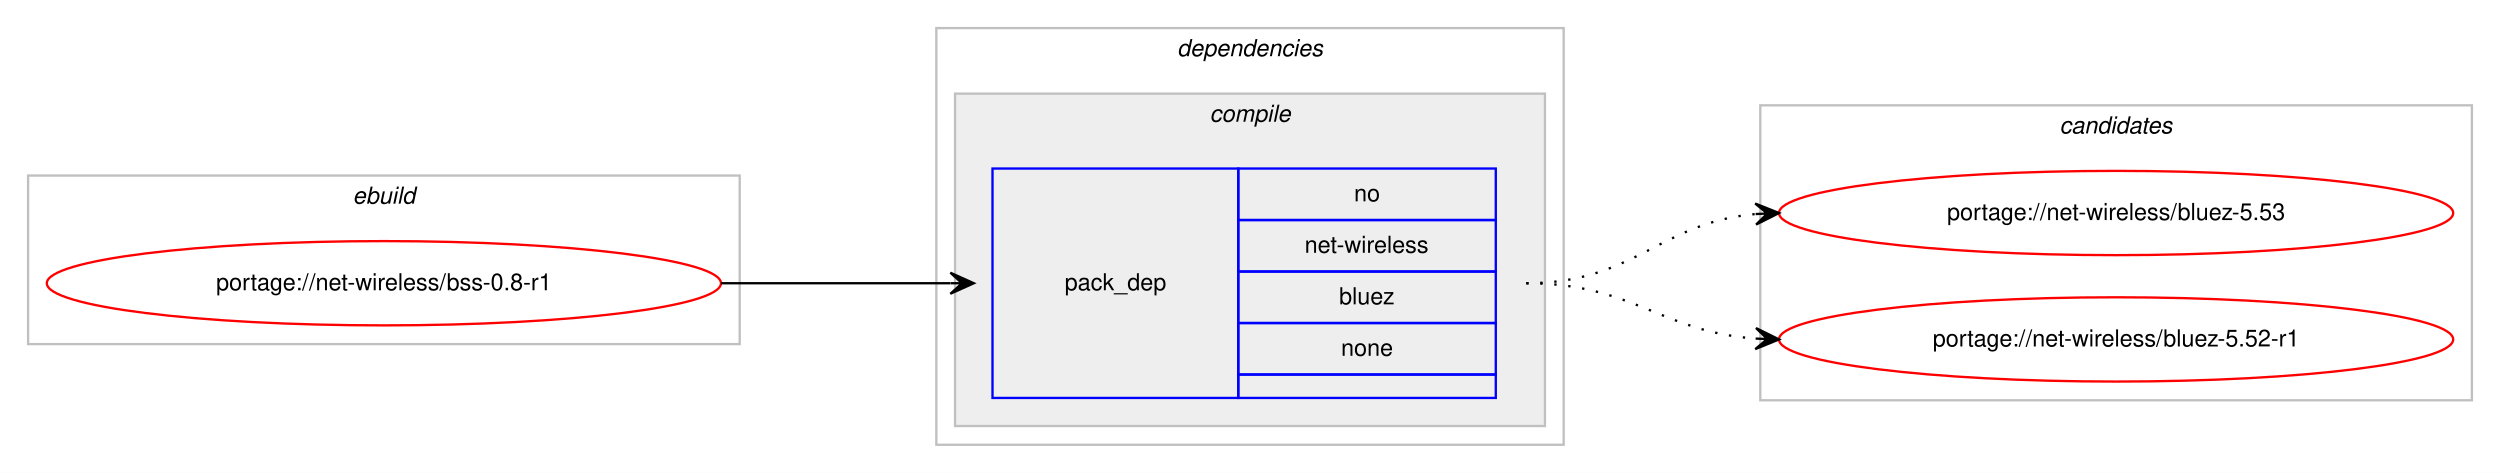
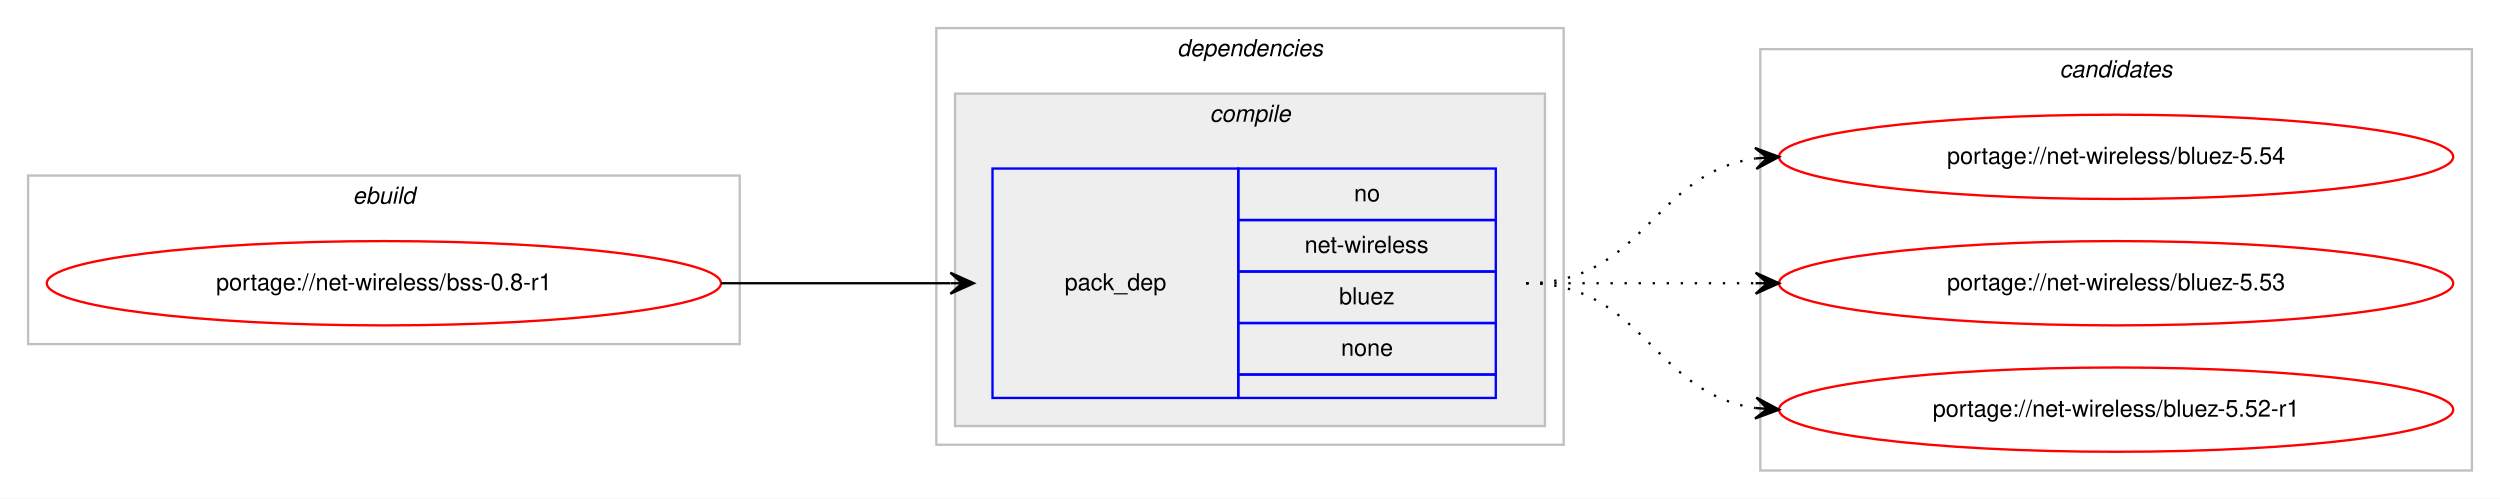
- <svg xmlns="http://www.w3.org/2000/svg" xmlns:xlink="http://www.w3.org/1999/xlink" width="1068pt" height="202pt" viewBox="0.00 0.00 1068.00 202.00">
-   <g id="graph0" class="graph" transform="scale(1 1) rotate(0) translate(4 198)">
-     <polygon fill="#ffffff" stroke="transparent" points="-4,4 -4,-198 1064,-198 1064,4 -4,4" />
+ <svg xmlns="http://www.w3.org/2000/svg" xmlns:xlink="http://www.w3.org/1999/xlink" width="1068pt" height="213pt" viewBox="0.00 0.00 1068.00 213.00">
+   <g id="graph0" class="graph" transform="scale(1 1) rotate(0) translate(4 209)">
+     <polygon fill="#ffffff" stroke="transparent" points="-4,4 -4,-209 1064,-209 1064,4 -4,4" />
    <g id="clust1" class="cluster">
-       <polygon fill="none" stroke="#c0c0c0" points="8,-51 8,-123 312,-123 312,-51 8,-51" />
-       <text text-anchor="start" x="146.663" y="-111" font-family="Helvetica,sans-Serif" font-style="italic" font-size="10.00" fill="#000000">ebuild</text>
+       <polygon fill="none" stroke="#c0c0c0" points="8,-62 8,-134 312,-134 312,-62 8,-62" />
+       <text text-anchor="start" x="146.663" y="-122" font-family="Helvetica,sans-Serif" font-style="italic" font-size="10.00" fill="#000000">ebuild</text>
    </g>
    <g id="clust2" class="cluster">
-       <polygon fill="none" stroke="#c0c0c0" points="396,-8 396,-186 664,-186 664,-8 396,-8" />
-       <text text-anchor="start" x="498.875" y="-174" font-family="Helvetica,sans-Serif" font-style="italic" font-size="10.00" fill="#000000">dependencies</text>
+       <polygon fill="none" stroke="#c0c0c0" points="396,-19 396,-197 664,-197 664,-19 396,-19" />
+       <text text-anchor="start" x="498.875" y="-185" font-family="Helvetica,sans-Serif" font-style="italic" font-size="10.00" fill="#000000">dependencies</text>
    </g>
    <g id="clust3" class="cluster">
-       <polygon fill="#eeeeee" stroke="#c0c0c0" points="404,-16 404,-158 656,-158 656,-16 404,-16" />
-       <text text-anchor="start" x="512.778" y="-146" font-family="Helvetica,sans-Serif" font-style="italic" font-size="10.00" fill="#000000">compile</text>
+       <polygon fill="#eeeeee" stroke="#c0c0c0" points="404,-27 404,-169 656,-169 656,-27 404,-27" />
+       <text text-anchor="start" x="512.778" y="-157" font-family="Helvetica,sans-Serif" font-style="italic" font-size="10.00" fill="#000000">compile</text>
    </g>
    <g id="clust7" class="cluster">
-       <polygon fill="none" stroke="#c0c0c0" points="748,-27 748,-153 1052,-153 1052,-27 748,-27" />
-       <text text-anchor="start" x="875.824" y="-141" font-family="Helvetica,sans-Serif" font-style="italic" font-size="10.00" fill="#000000">candidates</text>
+       <polygon fill="none" stroke="#c0c0c0" points="748,-8 748,-188 1052,-188 1052,-8 748,-8" />
+       <text text-anchor="start" x="875.824" y="-176" font-family="Helvetica,sans-Serif" font-style="italic" font-size="10.00" fill="#000000">candidates</text>
    </g>
    <g id="node1" class="node">
      <g id="a_node1">
        <a xlink:href="../net-wireless/bss-0.8-r1.svg" xlink:title="portage://net-wireless/bss-0.8-r1">
-           <ellipse fill="none" stroke="#ff0000" cx="160" cy="-77" rx="144" ry="18" />
-           <text text-anchor="middle" x="160" y="-74" font-family="Helvetica,sans-Serif" font-size="10.00" fill="#000000">portage://net-wireless/bss-0.8-r1</text>
+           <ellipse fill="none" stroke="#ff0000" cx="160" cy="-88" rx="144" ry="18" />
+           <text text-anchor="middle" x="160" y="-85" font-family="Helvetica,sans-Serif" font-size="10.00" fill="#000000">portage://net-wireless/bss-0.8-r1</text>
        </a>
      </g>
    </g>
    <g id="node2" class="node">
-       <polygon fill="none" stroke="#0000ff" points="420,-28 420,-126 525,-126 525,-28 420,-28" />
-       <text text-anchor="start" x="450.823" y="-74" font-family="Helvetica,sans-Serif" font-size="10.00" fill="#000000">pack_dep</text>
-       <polygon fill="none" stroke="#0000ff" points="525,-104 525,-126 635,-126 635,-104 525,-104" />
-       <text text-anchor="start" x="574.441" y="-112" font-family="Helvetica,sans-Serif" font-size="10.00" fill="#000000">no</text>
-       <polygon fill="none" stroke="#0000ff" points="525,-82 525,-104 635,-104 635,-82 525,-82" />
-       <text text-anchor="start" x="553.335" y="-90" font-family="Helvetica,sans-Serif" font-size="10.00" fill="#000000">net-wireless</text>
-       <polygon fill="none" stroke="#0000ff" points="525,-60 525,-82 635,-82 635,-60 525,-60" />
-       <text text-anchor="start" x="568.052" y="-68" font-family="Helvetica,sans-Serif" font-size="10.00" fill="#000000">bluez</text>
-       <polygon fill="none" stroke="#0000ff" points="525,-38 525,-60 635,-60 635,-38 525,-38" />
-       <text text-anchor="start" x="568.882" y="-46" font-family="Helvetica,sans-Serif" font-size="10.00" fill="#000000">none</text>
-       <polygon fill="none" stroke="#0000ff" points="525,-28 525,-38 635,-38 635,-28 525,-28" />
+       <polygon fill="none" stroke="#0000ff" points="420,-39 420,-137 525,-137 525,-39 420,-39" />
+       <text text-anchor="start" x="450.823" y="-85" font-family="Helvetica,sans-Serif" font-size="10.00" fill="#000000">pack_dep</text>
+       <polygon fill="none" stroke="#0000ff" points="525,-115 525,-137 635,-137 635,-115 525,-115" />
+       <text text-anchor="start" x="574.441" y="-123" font-family="Helvetica,sans-Serif" font-size="10.00" fill="#000000">no</text>
+       <polygon fill="none" stroke="#0000ff" points="525,-93 525,-115 635,-115 635,-93 525,-93" />
+       <text text-anchor="start" x="553.335" y="-101" font-family="Helvetica,sans-Serif" font-size="10.00" fill="#000000">net-wireless</text>
+       <polygon fill="none" stroke="#0000ff" points="525,-71 525,-93 635,-93 635,-71 525,-71" />
+       <text text-anchor="start" x="568.052" y="-79" font-family="Helvetica,sans-Serif" font-size="10.00" fill="#000000">bluez</text>
+       <polygon fill="none" stroke="#0000ff" points="525,-49 525,-71 635,-71 635,-49 525,-49" />
+       <text text-anchor="start" x="568.882" y="-57" font-family="Helvetica,sans-Serif" font-size="10.00" fill="#000000">none</text>
+       <polygon fill="none" stroke="#0000ff" points="525,-39 525,-49 635,-49 635,-39 525,-39" />
    </g>
    <g id="edge1" class="edge">
-       <path fill="none" stroke="#000000" d="M304,-77C348.438,-77 362.02,-77 401.878,-77" />
-       <polygon fill="#000000" stroke="#000000" points="412,-77 402,-81.5 407,-77 402,-77 402,-77 402,-77 407,-77 402,-72.5 412,-77 412,-77" />
+       <path fill="none" stroke="#000000" d="M304,-88C348.438,-88 362.02,-88 401.878,-88" />
+       <polygon fill="#000000" stroke="#000000" points="412,-88 402,-92.5 407,-88 402,-88 402,-88 402,-88 407,-88 402,-83.5 412,-88 412,-88" />
    </g>
    <g id="node3" class="node">
      <g id="a_node3">
-         <a xlink:href="../net-wireless/bluez-5.53.svg" xlink:title="portage://net-wireless/bluez-5.53">
-           <ellipse fill="none" stroke="#ff0000" cx="900" cy="-107" rx="144" ry="18" />
-           <text text-anchor="middle" x="900" y="-104" font-family="Helvetica,sans-Serif" font-size="10.00" fill="#000000">portage://net-wireless/bluez-5.53</text>
+         <a xlink:href="../net-wireless/bluez-5.54.svg" xlink:title="portage://net-wireless/bluez-5.54">
+           <ellipse fill="none" stroke="#ff0000" cx="900" cy="-142" rx="144" ry="18" />
+           <text text-anchor="middle" x="900" y="-139" font-family="Helvetica,sans-Serif" font-size="10.00" fill="#000000">portage://net-wireless/bluez-5.54</text>
        </a>
      </g>
    </g>
    <g id="edge2" class="edge">
-       <path fill="none" stroke="#000000" stroke-dasharray="1,5" d="M648,-77C694.217,-77 704.757,-102.821 745.818,-106.553" />
-       <polygon fill="#000000" stroke="#000000" points="756,-107 745.812,-111.057 751.005,-106.781 746.01,-106.561 746.01,-106.561 746.01,-106.561 751.005,-106.781 746.207,-102.065 756,-107 756,-107" />
+       <path fill="none" stroke="#000000" stroke-dasharray="1,5" d="M648,-88C698.102,-88 702.012,-135.066 745.979,-141.317" />
+       <polygon fill="#000000" stroke="#000000" points="756,-142 745.717,-145.81 751.012,-141.66 746.023,-141.32 746.023,-141.32 746.023,-141.32 751.012,-141.66 746.329,-136.831 756,-142 756,-142" />
    </g>
    <g id="node4" class="node">
      <g id="a_node4">
-         <a xlink:href="../net-wireless/bluez-5.52-r1.svg" xlink:title="portage://net-wireless/bluez-5.52-r1">
-           <ellipse fill="none" stroke="#ff0000" cx="900" cy="-53" rx="144" ry="18" />
-           <text text-anchor="middle" x="900" y="-50" font-family="Helvetica,sans-Serif" font-size="10.00" fill="#000000">portage://net-wireless/bluez-5.52-r1</text>
+         <a xlink:href="../net-wireless/bluez-5.53.svg" xlink:title="portage://net-wireless/bluez-5.53">
+           <ellipse fill="none" stroke="#ff0000" cx="900" cy="-88" rx="144" ry="18" />
+           <text text-anchor="middle" x="900" y="-85" font-family="Helvetica,sans-Serif" font-size="10.00" fill="#000000">portage://net-wireless/bluez-5.53</text>
        </a>
      </g>
    </g>
    <g id="edge3" class="edge">
-       <path fill="none" stroke="#000000" stroke-dasharray="1,5" d="M648,-77C693.617,-77 705.227,-56.343 745.929,-53.358" />
-       <polygon fill="#000000" stroke="#000000" points="756,-53 746.166,-57.852 751.003,-53.178 746.006,-53.355 746.006,-53.355 746.006,-53.355 751.003,-53.178 745.846,-48.858 756,-53 756,-53" />
+       <path fill="none" stroke="#000000" stroke-dasharray="1,5" d="M648,-88C692.438,-88 706.02,-88 745.878,-88" />
+       <polygon fill="#000000" stroke="#000000" points="756,-88 746,-92.5 751,-88 746,-88 746,-88 746,-88 751,-88 746,-83.5 756,-88 756,-88" />
+     </g>
+     <g id="node5" class="node">
+       <g id="a_node5">
+         <a xlink:href="../net-wireless/bluez-5.52-r1.svg" xlink:title="portage://net-wireless/bluez-5.52-r1">
+           <ellipse fill="none" stroke="#ff0000" cx="900" cy="-34" rx="144" ry="18" />
+           <text text-anchor="middle" x="900" y="-31" font-family="Helvetica,sans-Serif" font-size="10.00" fill="#000000">portage://net-wireless/bluez-5.52-r1</text>
+         </a>
+       </g>
+     </g>
+     <g id="edge4" class="edge">
+       <path fill="none" stroke="#000000" stroke-dasharray="1,5" d="M648,-88C698.102,-88 702.012,-40.934 745.979,-34.683" />
+       <polygon fill="#000000" stroke="#000000" points="756,-34 746.329,-39.169 751.012,-34.34 746.023,-34.68 746.023,-34.68 746.023,-34.68 751.012,-34.34 745.717,-30.19 756,-34 756,-34" />
    </g>
  </g>
</svg>
